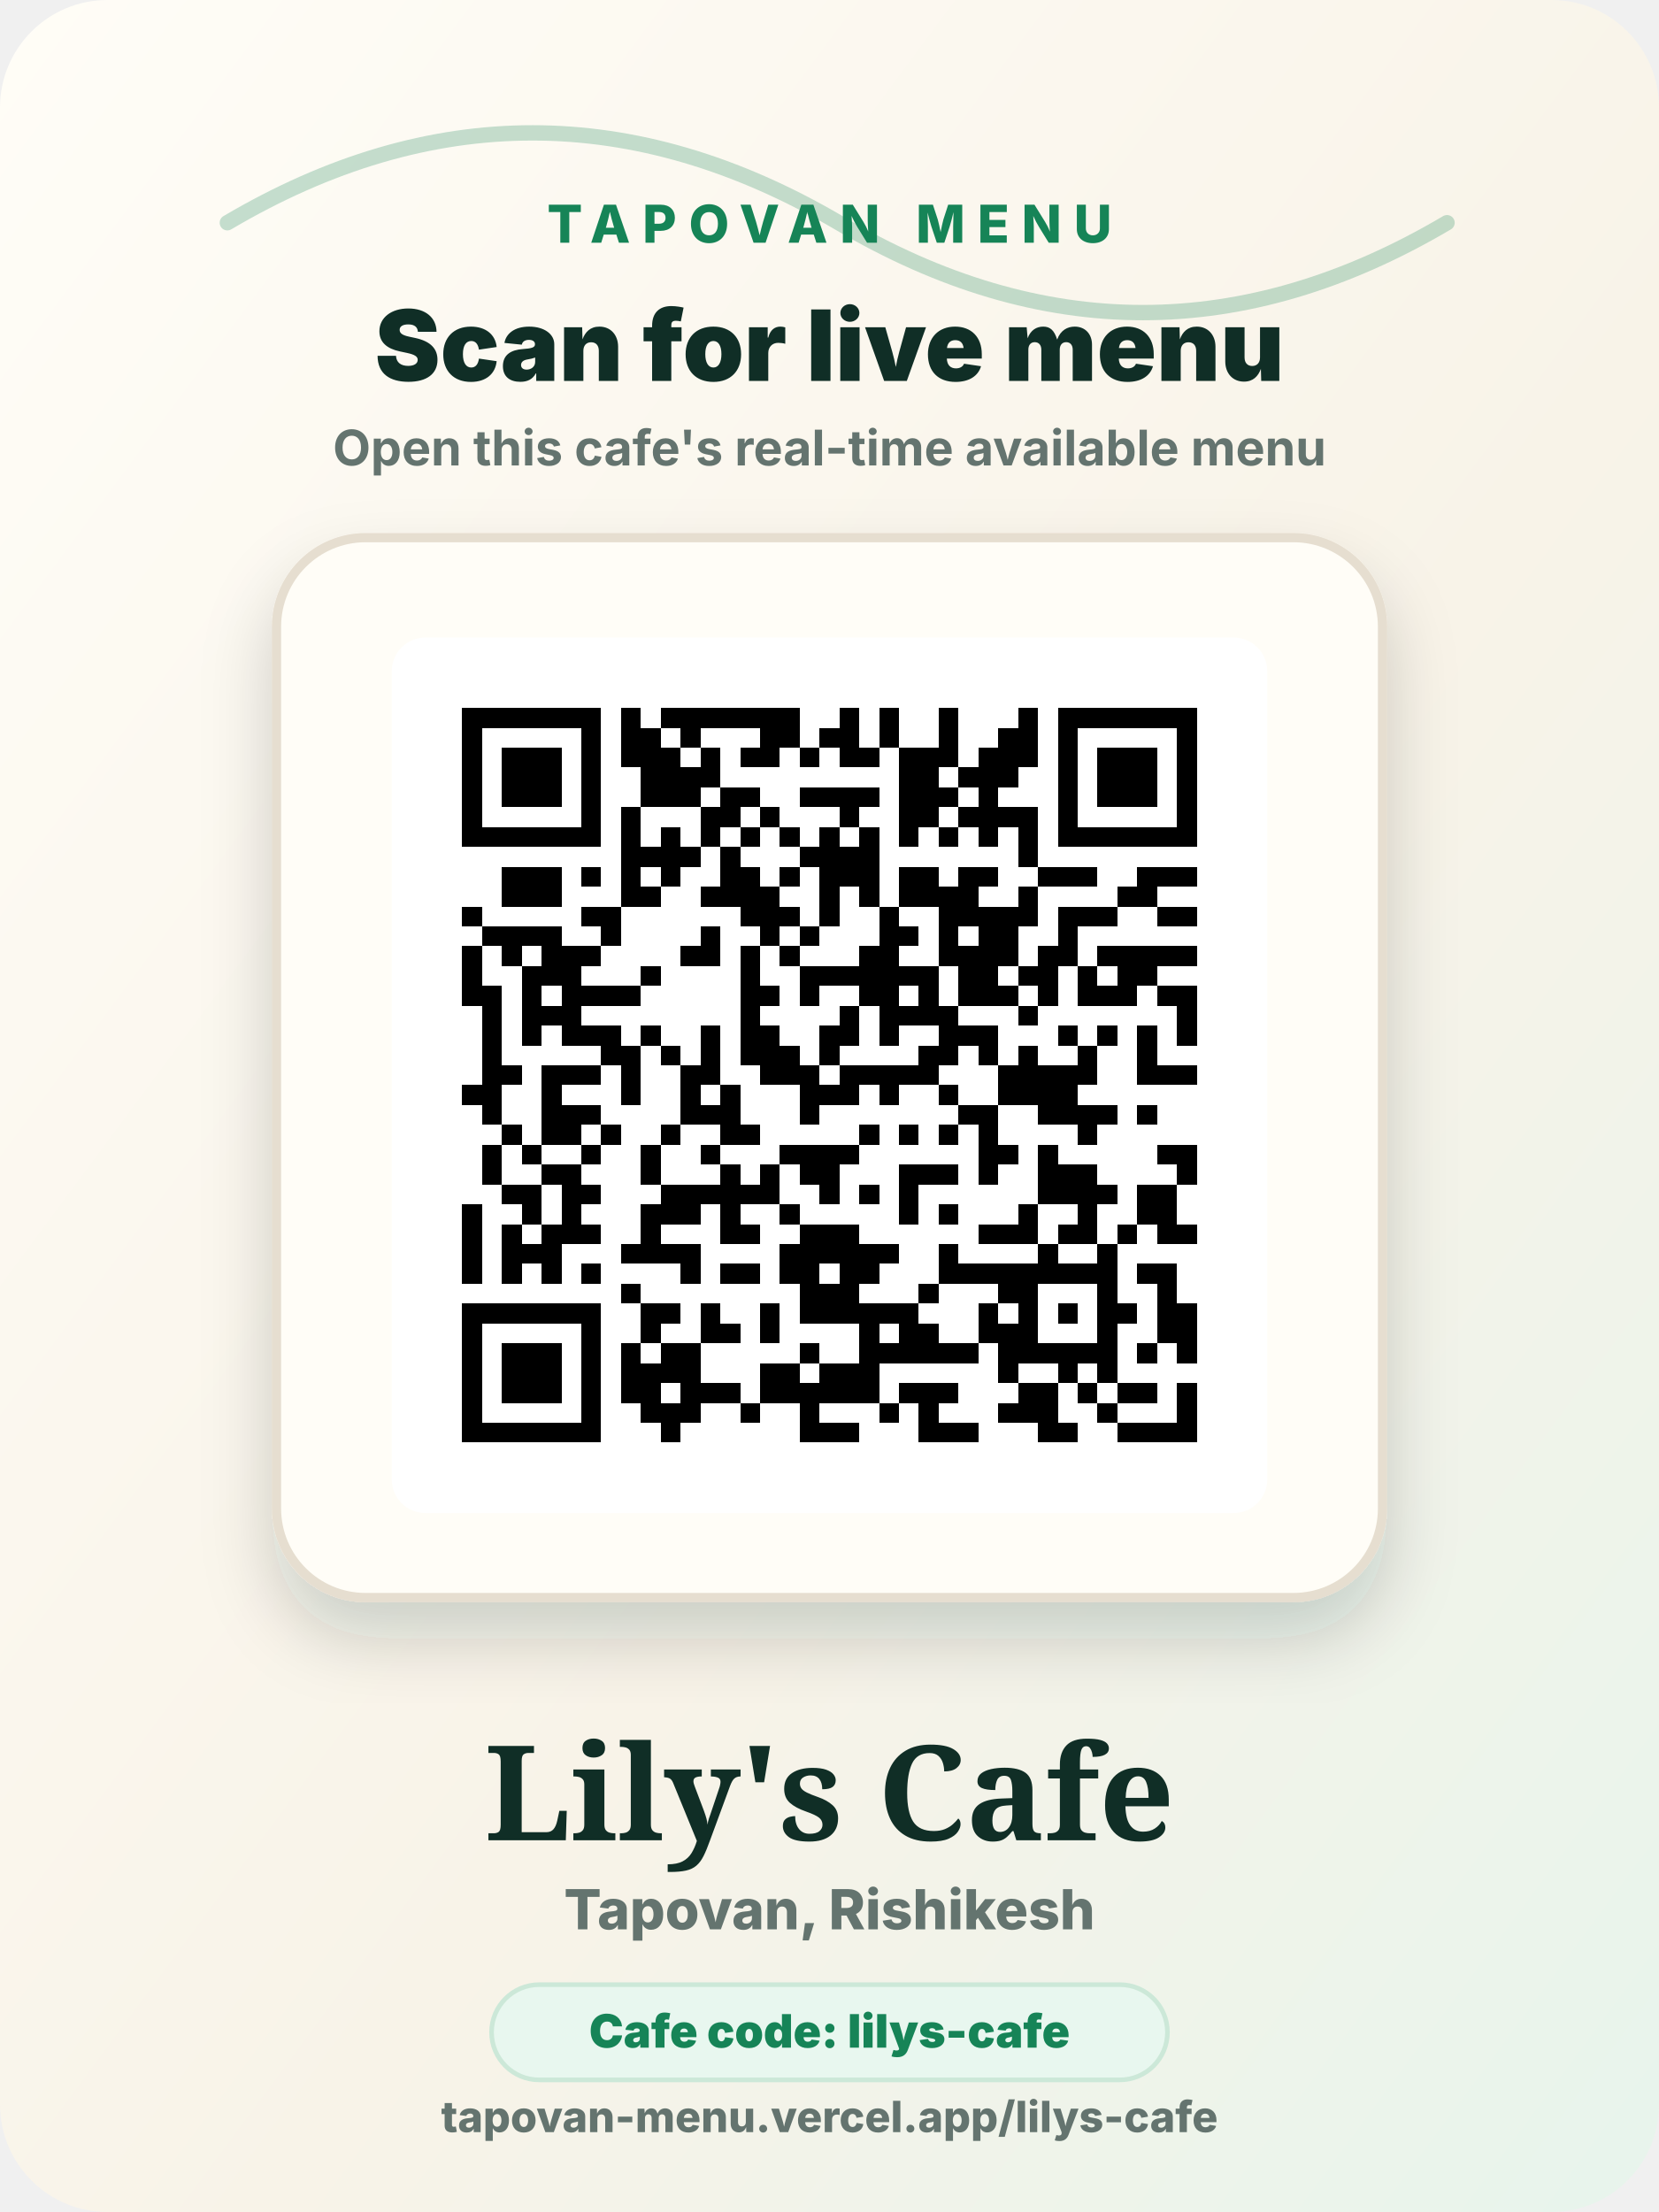
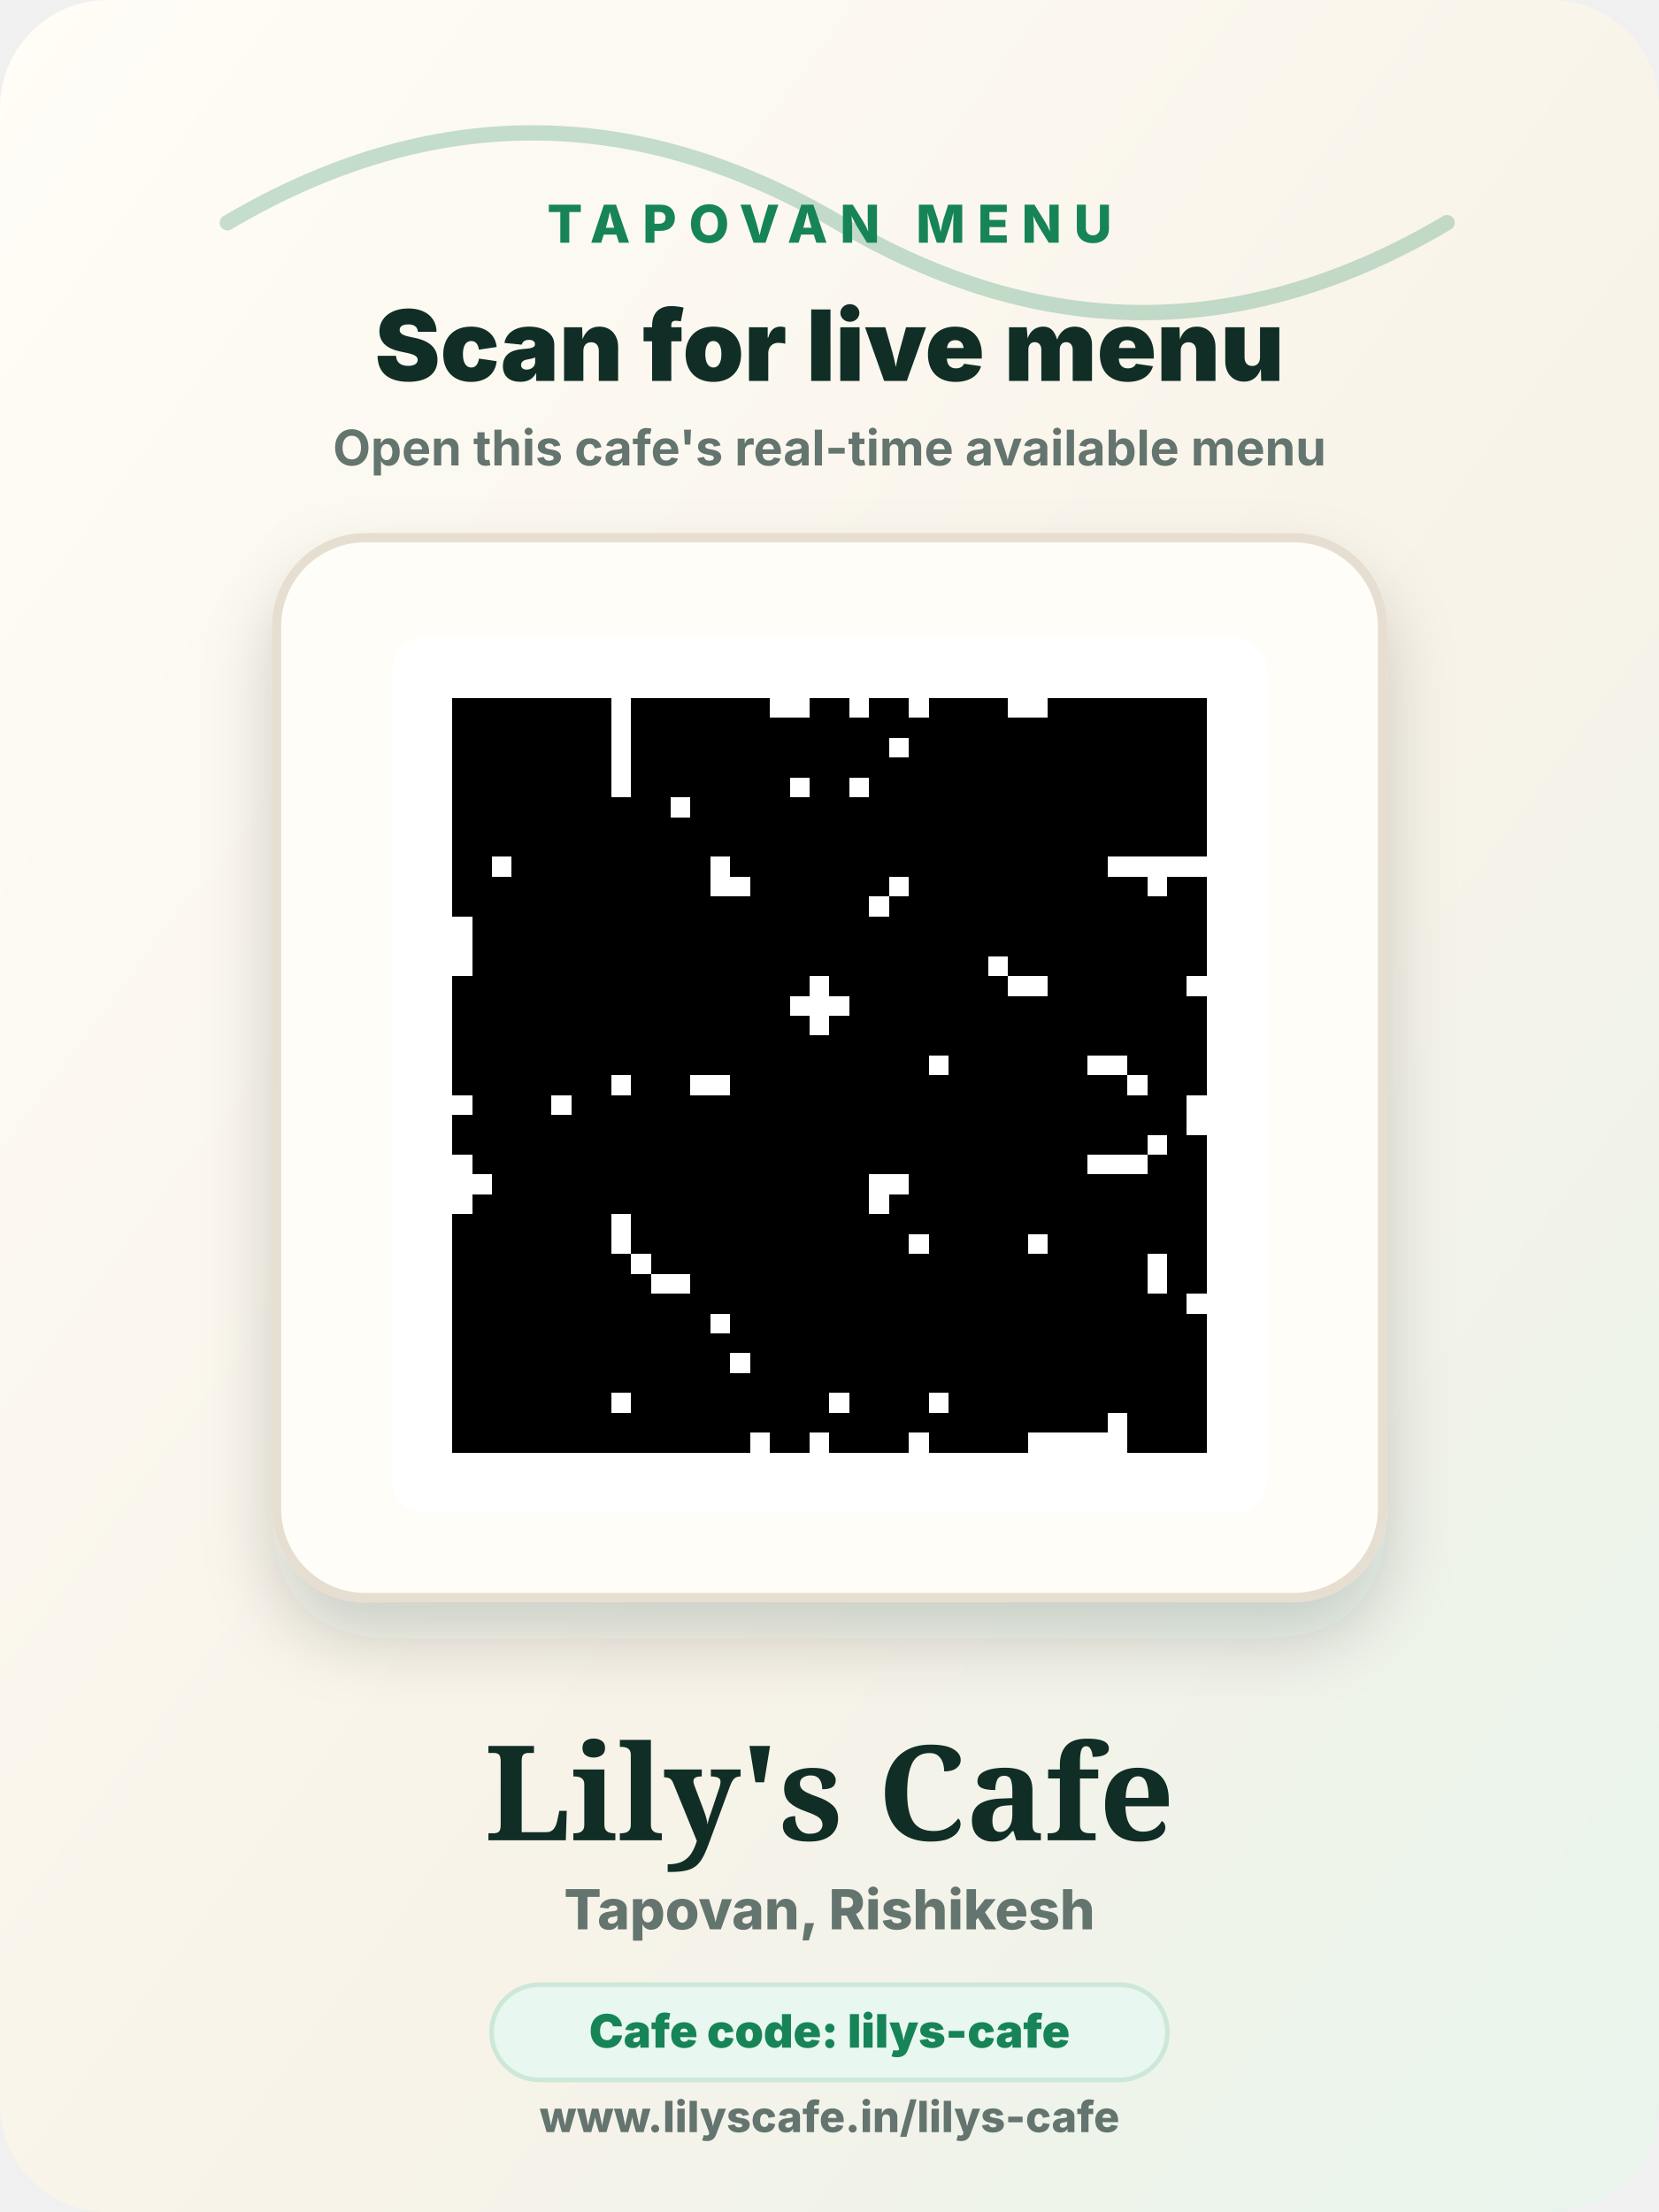
<svg xmlns="http://www.w3.org/2000/svg" width="1080" height="1440" viewBox="0 0 1080 1440" role="img" aria-label="Tapovan Menu live QR poster for Lily's Cafe, code lilys-cafe">
  <defs>
    <linearGradient id="bg" x1="0" x2="1" y1="0" y2="1">
      <stop offset="0" stop-color="#fffdf7" />
      <stop offset="0.58" stop-color="#f8f3e8" />
      <stop offset="1" stop-color="#e7f4ec" />
    </linearGradient>
    <filter id="shadow" x="-10%" y="-10%" width="120%" height="120%">
      <feDropShadow dx="0" dy="24" stdDeviation="22" flood-color="#102e26" flood-opacity="0.18" />
    </filter>
  </defs>
  <rect width="1080" height="1440" rx="70" fill="url(#bg)" />
  <path d="M148 145c132-78 265-78 398 0 132 78 264 78 396 0" fill="none" stroke="#168457" stroke-width="10" stroke-linecap="round" opacity="0.25" />
  <text x="540" y="158" text-anchor="middle" font-family="Inter,Arial,sans-serif" font-size="34" font-weight="800" letter-spacing="8" fill="#168457">TAPOVAN MENU</text>
  <text x="540" y="248" text-anchor="middle" font-family="Inter,Arial,sans-serif" font-size="64" font-weight="900" fill="#102e26">Scan for live menu</text>
  <text x="540" y="303" text-anchor="middle" font-family="Inter,Arial,sans-serif" font-size="32" font-weight="700" fill="#64746f">Open this cafe's real-time available menu</text>
  <g filter="url(#shadow)">
    <rect x="180" y="350" width="720" height="690" rx="58" fill="#fffdf7" stroke="#e6ded0" stroke-width="6" />
    <rect x="255" y="415" width="570" height="570" rx="22" fill="#ffffff" />
    <svg x="275" y="435" width="530" height="530" viewBox="0 0 41 41" shape-rendering="crispEdges">
      <rect width="41" height="41" fill="#ffffff" />
-       <path stroke="#000000" d="M2 2.5h7m1 0h1m1 0h7m2 0h1m1 0h1m2 0h1m3 0h1m1 0h7M2 3.5h1m5 0h1m1 0h2m1 0h1m3 0h2m1 0h2m1 0h1m2 0h1m2 0h2m1 0h1m5 0h1M2 4.5h1m1 0h3m1 0h1m1 0h3m1 0h1m1 0h2m1 0h1m1 0h2m1 0h3m1 0h3m1 0h1m1 0h3m1 0h1M2 5.5h1m1 0h3m1 0h1m2 0h4m9 0h2m1 0h3m2 0h1m1 0h3m1 0h1M2 6.5h1m1 0h3m1 0h1m2 0h3m1 0h2m2 0h4m1 0h3m1 0h1m3 0h1m1 0h3m1 0h1M2 7.5h1m5 0h1m1 0h1m3 0h2m1 0h1m3 0h1m2 0h2m1 0h4m1 0h1m5 0h1M2 8.5h7m1 0h1m1 0h1m1 0h1m1 0h1m1 0h1m1 0h1m1 0h1m1 0h1m1 0h1m1 0h1m1 0h1m1 0h7M10 9.5h4m1 0h1m3 0h4m7 0h1M4 10.5h3m1 0h1m1 0h1m1 0h1m2 0h2m1 0h1m1 0h3m1 0h2m1 0h2m2 0h3m2 0h3M4 11.5h3m3 0h2m2 0h4m2 0h1m1 0h1m1 0h4m2 0h1m4 0h2M2 12.5h1m5 0h2m6 0h3m1 0h1m2 0h1m2 0h5m1 0h3m2 0h2M3 13.5h4m2 0h1m4 0h1m2 0h1m1 0h1m3 0h2m1 0h1m1 0h2m2 0h1M2 14.5h1m1 0h1m1 0h3m4 0h2m1 0h1m1 0h1m3 0h2m2 0h4m1 0h2m1 0h5M2 15.5h1m2 0h3m3 0h1m4 0h1m2 0h7m1 0h2m1 0h2m1 0h1m1 0h2M2 16.5h2m1 0h1m1 0h4m5 0h2m1 0h1m2 0h2m1 0h1m1 0h3m1 0h1m1 0h3m1 0h2M3 17.5h1m1 0h3m8 0h1m4 0h1m1 0h4m3 0h1m7 0h1M3 18.5h1m1 0h1m1 0h3m1 0h1m2 0h1m1 0h2m2 0h2m1 0h1m2 0h3m3 0h1m1 0h1m1 0h1m1 0h1M3 19.5h1m5 0h2m1 0h1m1 0h1m1 0h3m1 0h1m4 0h2m1 0h1m1 0h1m2 0h1m2 0h1M3 20.5h2m1 0h3m1 0h1m2 0h2m2 0h3m1 0h5m3 0h5m2 0h3M2 21.5h2m2 0h1m3 0h1m2 0h1m1 0h1m3 0h3m1 0h1m2 0h1m2 0h4M3 22.5h1m2 0h3m4 0h3m3 0h1m7 0h2m2 0h4m1 0h1M4 23.5h1m1 0h2m1 0h1m2 0h1m2 0h2m5 0h1m1 0h1m1 0h1m1 0h1m4 0h1M3 24.5h1m1 0h1m2 0h1m2 0h1m2 0h1m3 0h4m6 0h2m1 0h1m5 0h2M3 25.5h1m2 0h2m3 0h1m3 0h1m1 0h1m1 0h2m3 0h3m1 0h1m2 0h3m4 0h1M4 26.5h2m1 0h2m3 0h6m2 0h1m1 0h1m1 0h1m6 0h4m1 0h2M2 27.5h1m2 0h1m1 0h1m3 0h3m1 0h1m2 0h1m5 0h1m1 0h1m3 0h1m2 0h1m2 0h2M2 28.5h1m1 0h1m1 0h3m2 0h1m3 0h2m2 0h3m6 0h3m1 0h2m1 0h1m1 0h2M2 29.5h1m1 0h3m3 0h4m4 0h6m2 0h1m4 0h1m2 0h1M2 30.5h1m1 0h1m1 0h1m1 0h1m4 0h1m1 0h2m1 0h2m1 0h2m3 0h9m1 0h2M10 31.5h1m8 0h3m3 0h1m3 0h2m3 0h1m2 0h1M2 32.5h7m2 0h2m1 0h1m2 0h1m1 0h6m3 0h1m1 0h1m1 0h1m1 0h2m1 0h2M2 33.5h1m5 0h1m2 0h1m2 0h2m1 0h1m4 0h1m1 0h2m2 0h3m3 0h1m2 0h2M2 34.5h1m1 0h3m1 0h1m1 0h1m1 0h2m5 0h1m2 0h6m1 0h6m1 0h1m1 0h1M2 35.5h1m1 0h3m1 0h1m1 0h4m3 0h2m1 0h3m6 0h1m2 0h1m1 0h1M2 36.5h1m1 0h3m1 0h1m1 0h2m1 0h3m1 0h6m1 0h3m3 0h2m1 0h1m1 0h2m1 0h1M2 37.5h1m5 0h1m2 0h3m2 0h1m2 0h1m3 0h1m1 0h1m3 0h3m2 0h1m3 0h1M2 38.5h7m3 0h1m6 0h3m3 0h3m3 0h2m2 0h4" />
+       <path stroke="#000000" d="M2,2H3V3H2zM3,2H4V3H3zM4,2H5V3H4zM5,2H6V3H5zM6,2H7V3H6zM7,2H8V3H7zM8,2H9V3H8zM11,2H12V3H11zM13,2H14V3H13zM14,2H15V3H14zM16,2H17V3H16zM20,2H21V3H20zM23,2H24V3H23zM26,2H27V3H26zM27,2H28V3H27zM28,2H29V3H28zM32,2H33V3H32zM33,2H34V3H33zM34,2H35V3H34zM35,2H36V3H35zM36,2H37V3H36zM37,2H38V3H37zM38,2H39V3H38zM2,3H3V4H2zM8,3H9V4H8zM12,3H13V4H12zM14,3H15V4H14zM16,3H17V4H16zM17,3H18V4H17zM18,3H19V4H18zM20,3H21V4H20zM21,3H22V4H21zM25,3H26V4H25zM26,3H27V4H26zM30,3H31V4H30zM32,3H33V4H32zM38,3H39V4H38zM2,4H3V5H2zM4,4H5V5H4zM5,4H6V5H5zM6,4H7V5H6zM8,4H9V5H8zM11,4H12V5H11zM13,4H14V5H13zM15,4H16V5H15zM17,4H18V5H17zM19,4H20V5H19zM20,4H21V5H20zM21,4H22V5H21zM22,4H23V5H22zM25,4H26V5H25zM26,4H27V5H26zM28,4H29V5H28zM29,4H30V5H29zM32,4H33V5H32zM34,4H35V5H34zM35,4H36V5H35zM36,4H37V5H36zM38,4H39V5H38zM2,5H3V6H2zM4,5H5V6H4zM5,5H6V6H5zM6,5H7V6H6zM8,5H9V6H8zM11,5H12V6H11zM12,5H13V6H12zM16,5H17V6H16zM17,5H18V6H17zM20,5H21V6H20zM24,5H25V6H24zM25,5H26V6H25zM28,5H29V6H28zM30,5H31V6H30zM32,5H33V6H32zM34,5H35V6H34zM35,5H36V6H35zM36,5H37V6H36zM38,5H39V6H38zM2,6H3V7H2zM4,6H5V7H4zM5,6H6V7H5zM6,6H7V7H6zM8,6H9V7H8zM11,6H12V7H11zM14,6H15V7H14zM16,6H17V7H16zM17,6H18V7H17zM20,6H21V7H20zM23,6H24V7H23zM25,6H26V7H25zM26,6H27V7H26zM27,6H28V7H27zM29,6H30V7H29zM30,6H31V7H30zM32,6H33V7H32zM34,6H35V7H34zM35,6H36V7H35zM36,6H37V7H36zM38,6H39V7H38zM2,7H3V8H2zM8,7H9V8H8zM10,7H11V8H10zM14,7H15V8H14zM15,7H16V8H15zM16,7H17V8H16zM18,7H19V8H18zM21,7H22V8H21zM24,7H25V8H24zM27,7H28V8H27zM28,7H29V8H28zM29,7H30V8H29zM32,7H33V8H32zM38,7H39V8H38zM2,8H3V9H2zM3,8H4V9H3zM4,8H5V9H4zM5,8H6V9H5zM6,8H7V9H6zM7,8H8V9H7zM8,8H9V9H8zM10,8H11V9H10zM12,8H13V9H12zM14,8H15V9H14zM16,8H17V9H16zM18,8H19V9H18zM20,8H21V9H20zM22,8H23V9H22zM24,8H25V9H24zM26,8H27V9H26zM28,8H29V9H28zM30,8H31V9H30zM32,8H33V9H32zM33,8H34V9H33zM34,8H35V9H34zM35,8H36V9H35zM36,8H37V9H36zM37,8H38V9H37zM38,8H39V9H38zM16,9H17V10H16zM18,9H19V10H18zM19,9H20V10H19zM20,9H21V10H20zM24,9H25V10H24zM26,9H27V10H26zM28,9H29V10H28zM29,9H30V10H29zM2,10H3V11H2zM5,10H6V11H5zM7,10H8V11H7zM8,10H9V11H8zM10,10H11V11H10zM11,10H12V11H11zM13,10H14V11H13zM17,10H18V11H17zM18,10H19V11H18zM19,10H20V11H19zM20,10H21V11H20zM22,10H23V11H22zM26,10H27V11H26zM29,10H30V11H29zM31,10H32V11H31zM33,10H34V11H33zM2,11H3V12H2zM3,11H4V12H3zM6,11H7V12H6zM9,11H10V12H9zM10,11H11V12H10zM11,11H12V12H11zM13,11H14V12H13zM17,11H18V12H17zM18,11H19V12H18zM19,11H20V12H19zM20,11H21V12H20zM21,11H22V12H21zM25,11H26V12H25zM26,11H27V12H26zM27,11H28V12H27zM28,11H29V12H28zM29,11H30V12H29zM33,11H34V12H33zM35,11H36V12H35zM38,11H39V12H38zM3,12H4V13H3zM5,12H6V13H5zM6,12H7V13H6zM8,12H9V13H8zM11,12H12V13H11zM12,12H13V13H12zM15,12H16V13H15zM17,12H18V13H17zM21,12H22V13H21zM24,12H25V13H24zM25,12H26V13H25zM26,12H27V13H26zM28,12H29V13H28zM30,12H31V13H30zM31,12H32V13H31zM32,12H33V13H32zM34,12H35V13H34zM35,12H36V13H35zM37,12H38V13H37zM38,12H39V13H38zM3,13H4V14H3zM4,13H5V14H4zM10,13H11V14H10zM11,13H12V14H11zM12,13H13V14H12zM14,13H15V14H14zM16,13H17V14H16zM18,13H19V14H18zM20,13H21V14H20zM21,13H22V14H21zM22,13H23V14H22zM23,13H24V14H23zM25,13H26V14H25zM26,13H27V14H26zM27,13H28V14H27zM29,13H30V14H29zM31,13H32V14H31zM32,13H33V14H32zM33,13H34V14H33zM34,13H35V14H34zM35,13H36V14H35zM5,14H6V15H5zM6,14H7V15H6zM8,14H9V15H8zM10,14H11V15H10zM12,14H13V15H12zM13,14H14V15H13zM14,14H15V15H14zM15,14H16V15H15zM16,14H17V15H16zM17,14H18V15H17zM20,14H21V15H20zM22,14H23V15H22zM23,14H24V15H23zM25,14H26V15H25zM26,14H27V15H26zM27,14H28V15H27zM30,14H31V15H30zM31,14H32V15H31zM32,14H33V15H32zM33,14H34V15H33zM35,14H36V15H35zM36,14H37V15H36zM37,14H38V15H37zM38,14H39V15H38zM3,15H4V16H3zM4,15H5V16H4zM7,15H8V16H7zM9,15H10V16H9zM13,15H14V16H13zM15,15H16V16H15zM17,15H18V16H17zM18,15H19V16H18zM21,15H22V16H21zM22,15H23V16H22zM23,15H24V16H23zM24,15H25V16H24zM26,15H27V16H26zM27,15H28V16H27zM32,15H33V16H32zM33,15H34V16H33zM36,15H37V16H36zM37,15H38V16H37zM2,16H3V17H2zM3,16H4V17H3zM4,16H5V17H4zM5,16H6V17H5zM6,16H7V17H6zM7,16H8V17H7zM8,16H9V17H8zM9,16H10V17H9zM11,16H12V17H11zM15,16H16V17H15zM16,16H17V17H16zM22,16H23V17H22zM24,16H25V17H24zM25,16H26V17H25zM27,16H28V17H27zM28,16H29V17H28zM33,16H34V17H33zM34,16H35V17H34zM36,16H37V17H36zM2,17H3V18H2zM4,17H5V18H4zM5,17H6V18H5zM11,17H12V18H11zM13,17H14V18H13zM15,17H16V18H15zM16,17H17V18H16zM17,17H18V18H17zM23,17H24V18H23zM24,17H25V18H24zM25,17H26V18H25zM29,17H30V18H29zM31,17H32V18H31zM32,17H33V18H32zM34,17H35V18H34zM37,17H38V18H37zM38,17H39V18H38zM4,18H5V19H4zM5,18H6V19H5zM7,18H8V19H7zM8,18H9V19H8zM9,18H10V19H9zM10,18H11V19H10zM11,18H12V19H11zM12,18H13V19H12zM14,18H15V19H14zM15,18H16V19H15zM18,18H19V19H18zM21,18H22V19H21zM22,18H23V19H22zM25,18H26V19H25zM27,18H28V19H27zM29,18H30V19H29zM31,18H32V19H31zM33,18H34V19H33zM34,18H35V19H34zM35,18H36V19H35zM36,18H37V19H36zM37,18H38V19H37zM2,19H3V20H2zM3,19H4V20H3zM4,19H5V20H4zM5,19H6V20H5zM6,19H7V20H6zM9,19H10V20H9zM14,19H15V20H14zM17,19H18V20H17zM19,19H20V20H19zM21,19H22V20H21zM24,19H25V20H24zM27,19H28V20H27zM28,19H29V20H28zM29,19H30V20H29zM30,19H31V20H30zM36,19H37V20H36zM37,19H38V20H37zM38,19H39V20H38zM2,20H3V21H2zM4,20H5V21H4zM6,20H7V21H6zM8,20H9V21H8zM11,20H12V21H11zM12,20H13V21H12zM16,20H17V21H16zM19,20H20V21H19zM21,20H22V21H21zM22,20H23V21H22zM24,20H25V21H24zM27,20H28V21H27zM28,20H29V21H28zM29,20H30V21H29zM30,20H31V21H30zM31,20H32V21H31zM32,20H33V21H32zM37,20H38V21H37zM38,20H39V21H38zM5,21H6V22H5zM11,21H12V22H11zM12,21H13V22H12zM16,21H17V22H16zM17,21H18V22H17zM18,21H19V22H18zM21,21H22V22H21zM22,21H23V22H22zM23,21H24V22H23zM25,21H26V22H25zM28,21H29V22H28zM32,21H33V22H32zM33,21H34V22H33zM34,21H35V22H34zM37,21H38V22H37zM3,22H4V23H3zM8,22H9V23H8zM9,22H10V23H9zM14,22H15V23H14zM18,22H19V23H18zM19,22H20V23H19zM21,22H22V23H21zM23,22H24V23H23zM25,22H26V23H25zM26,22H27V23H26zM27,22H28V23H27zM28,22H29V23H28zM29,22H30V23H29zM30,22H31V23H30zM32,22H33V23H32zM34,22H35V23H34zM36,22H37V23H36zM37,22H38V23H37zM2,23H3V24H2zM3,23H4V24H3zM5,23H6V24H5zM6,23H7V24H6zM9,23H10V24H9zM10,23H11V24H10zM11,23H12V24H11zM13,23H14V24H13zM16,23H17V24H16zM17,23H18V24H17zM18,23H19V24H18zM19,23H20V24H19zM22,23H23V24H22zM26,23H27V24H26zM27,23H28V24H27zM30,23H31V24H30zM32,23H33V24H32zM33,23H34V24H33zM35,23H36V24H35zM3,24H4V25H3zM5,24H6V25H5zM6,24H7V25H6zM8,24H9V25H8zM10,24H11V25H10zM14,24H15V25H14zM15,24H16V25H15zM16,24H17V25H16zM17,24H18V25H17zM20,24H21V25H20zM21,24H22V25H21zM23,24H24V25H23zM24,24H25V25H24zM26,24H27V25H26zM27,24H28V25H27zM28,24H29V25H28zM32,24H33V25H32zM38,24H39V25H38zM4,25H5V26H4zM5,25H6V26H5zM6,25H7V26H6zM10,25H11V26H10zM12,25H13V26H12zM14,25H15V26H14zM18,25H19V26H18zM20,25H21V26H20zM21,25H22V26H21zM25,25H26V26H25zM26,25H27V26H26zM27,25H28V26H27zM29,25H30V26H29zM30,25H31V26H30zM31,25H32V26H31zM37,25H38V26H37zM4,26H5V27H4zM6,26H7V27H6zM8,26H9V27H8zM10,26H11V27H10zM12,26H13V27H12zM14,26H15V27H14zM15,26H16V27H15zM16,26H17V27H16zM17,26H18V27H17zM18,26H19V27H18zM20,26H21V27H20zM21,26H22V27H21zM25,26H26V27H25zM26,26H27V27H26zM28,26H29V27H28zM29,26H30V27H29zM32,26H33V27H32zM33,26H34V27H33zM34,26H35V27H34zM35,26H36V27H35zM38,26H39V27H38zM3,27H4V28H3zM4,27H5V28H4zM5,27H6V28H5zM7,27H8V28H7zM11,27H12V28H11zM12,27H13V28H12zM14,27H15V28H14zM15,27H16V28H15zM17,27H18V28H17zM19,27H20V28H19zM20,27H21V28H20zM24,27H25V28H24zM25,27H26V28H25zM26,27H27V28H26zM28,27H29V28H28zM29,27H30V28H29zM30,27H31V28H30zM35,27H36V28H35zM36,27H37V28H36zM37,27H38V28H37zM38,27H39V28H38zM2,28H3V29H2zM5,28H6V29H5zM7,28H8V29H7zM8,28H9V29H8zM11,28H12V29H11zM12,28H13V29H12zM14,28H15V29H14zM16,28H17V29H16zM17,28H18V29H17zM18,28H19V29H18zM19,28H20V29H19zM20,28H21V29H20zM22,28H23V29H22zM26,28H27V29H26zM32,28H33V29H32zM33,28H34V29H33zM35,28H36V29H35zM36,28H37V29H36zM38,28H39V29H38zM3,29H4V30H3zM4,29H5V30H4zM5,29H6V30H5zM6,29H7V30H6zM7,29H8V30H7zM12,29H13V30H12zM13,29H14V30H13zM16,29H17V30H16zM18,29H19V30H18zM19,29H20V30H19zM20,29H21V30H20zM21,29H22V30H21zM23,29H24V30H23zM26,29H27V30H26zM27,29H28V30H27zM28,29H29V30H28zM29,29H30V30H29zM32,29H33V30H32zM33,29H34V30H33zM35,29H36V30H35zM38,29H39V30H38zM2,30H3V31H2zM3,30H4V31H3zM5,30H6V31H5zM7,30H8V31H7zM8,30H9V31H8zM9,30H10V31H9zM15,30H16V31H15zM17,30H18V31H17zM18,30H19V31H18zM20,30H21V31H20zM21,30H22V31H21zM22,30H23V31H22zM23,30H24V31H23zM24,30H25V31H24zM25,30H26V31H25zM26,30H27V31H26zM30,30H31V31H30zM31,30H32V31H31zM32,30H33V31H32zM33,30H34V31H33zM34,30H35V31H34zM35,30H36V31H35zM38,30H39V31H38zM10,31H11V32H10zM14,31H15V32H14zM15,31H16V32H15zM17,31H18V32H17zM19,31H20V32H19zM20,31H21V32H20zM22,31H23V32H22zM23,31H24V32H23zM24,31H25V32H24zM25,31H26V32H25zM28,31H29V32H28zM29,31H30V32H29zM30,31H31V32H30zM34,31H35V32H34zM35,31H36V32H35zM2,32H3V33H2zM3,32H4V33H3zM4,32H5V33H4zM5,32H6V33H5zM6,32H7V33H6zM7,32H8V33H7zM8,32H9V33H8zM11,32H12V33H11zM13,32H14V33H13zM19,32H20V33H19zM24,32H25V33H24zM27,32H28V33H27zM29,32H30V33H29zM30,32H31V33H30zM32,32H33V33H32zM34,32H35V33H34zM35,32H36V33H35zM37,32H38V33H37zM2,33H3V34H2zM8,33H9V34H8zM10,33H11V34H10zM12,33H13V34H12zM13,33H14V34H13zM16,33H17V34H16zM17,33H18V34H17zM18,33H19V34H18zM21,33H22V34H21zM23,33H24V34H23zM25,33H26V34H25zM26,33H27V34H26zM27,33H28V34H27zM30,33H31V34H30zM34,33H35V34H34zM35,33H36V34H35zM36,33H37V34H36zM37,33H38V34H37zM38,33H39V34H38zM2,34H3V35H2zM4,34H5V35H4zM5,34H6V35H5zM6,34H7V35H6zM8,34H9V35H8zM12,34H13V35H12zM14,34H15V35H14zM19,34H20V35H19zM24,34H25V35H24zM25,34H26V35H25zM28,34H29V35H28zM30,34H31V35H30zM31,34H32V35H31zM32,34H33V35H32zM33,34H34V35H33zM34,34H35V35H34zM35,34H36V35H35zM2,35H3V36H2zM4,35H5V36H4zM5,35H6V36H5zM6,35H7V36H6zM8,35H9V36H8zM10,35H11V36H10zM11,35H12V36H11zM12,35H13V36H12zM13,35H14V36H13zM14,35H15V36H14zM17,35H18V36H17zM21,35H22V36H21zM22,35H23V36H22zM24,35H25V36H24zM25,35H26V36H25zM27,35H28V36H27zM29,35H30V36H29zM30,35H31V36H30zM31,35H32V36H31zM33,35H34V36H33zM34,35H35V36H34zM36,35H37V36H36zM37,35H38V36H37zM38,35H39V36H38zM2,36H3V37H2zM4,36H5V37H4zM5,36H6V37H5zM6,36H7V37H6zM8,36H9V37H8zM12,36H13V37H12zM16,36H17V37H16zM18,36H19V37H18zM19,36H20V37H19zM22,36H23V37H22zM29,36H30V37H29zM30,36H31V37H30zM33,36H34V37H33zM34,36H35V37H34zM36,36H37V37H36zM38,36H39V37H38zM2,37H3V38H2zM8,37H9V38H8zM11,37H12V38H11zM13,37H14V38H13zM14,37H15V38H14zM17,37H18V38H17zM19,37H20V38H19zM23,37H24V38H23zM24,37H25V38H24zM27,37H28V38H27zM28,37H29V38H28zM29,37H30V38H29zM31,37H32V38H31zM32,37H33V38H32zM33,37H34V38H33zM36,37H37V38H36zM2,38H3V39H2zM3,38H4V39H3zM4,38H5V39H4zM5,38H6V39H5zM6,38H7V39H6zM7,38H8V39H7zM8,38H9V39H8zM10,38H11V39H10zM11,38H12V39H11zM12,38H13V39H12zM13,38H14V39H13zM14,38H15V39H14zM15,38H16V39H15zM18,38H19V39H18zM21,38H22V39H21zM23,38H24V39H23zM26,38H27V39H26zM27,38H28V39H27zM29,38H30V39H29zM36,38H37V39H36zM37,38H38V39H37zM38,38H39V39H38z" />
    </svg>
  </g>
  <text x="540" y="1198" text-anchor="middle" font-family="Georgia,serif" font-size="86" font-weight="800" fill="#102e26">Lily's Cafe</text>
  <text x="540" y="1256" text-anchor="middle" font-family="Inter,Arial,sans-serif" font-size="36" font-weight="800" fill="#64746f">Tapovan, Rishikesh</text>
  <rect x="320" y="1292" width="440" height="62" rx="31" fill="#e8f7ef" stroke="#cce8d8" stroke-width="3" />
  <text x="540" y="1333" text-anchor="middle" font-family="Inter,Arial,sans-serif" font-size="30" font-weight="900" fill="#168457">Cafe code: lilys-cafe</text>
-   <text x="540" y="1388" text-anchor="middle" font-family="Inter,Arial,sans-serif" font-size="28" font-weight="800" fill="#64746f">tapovan-menu.vercel.app/lilys-cafe</text>
+   <text x="540" y="1388" text-anchor="middle" font-family="Inter,Arial,sans-serif" font-size="28" font-weight="800" fill="#64746f">www.lilyscafe.in/lilys-cafe</text>
</svg>
